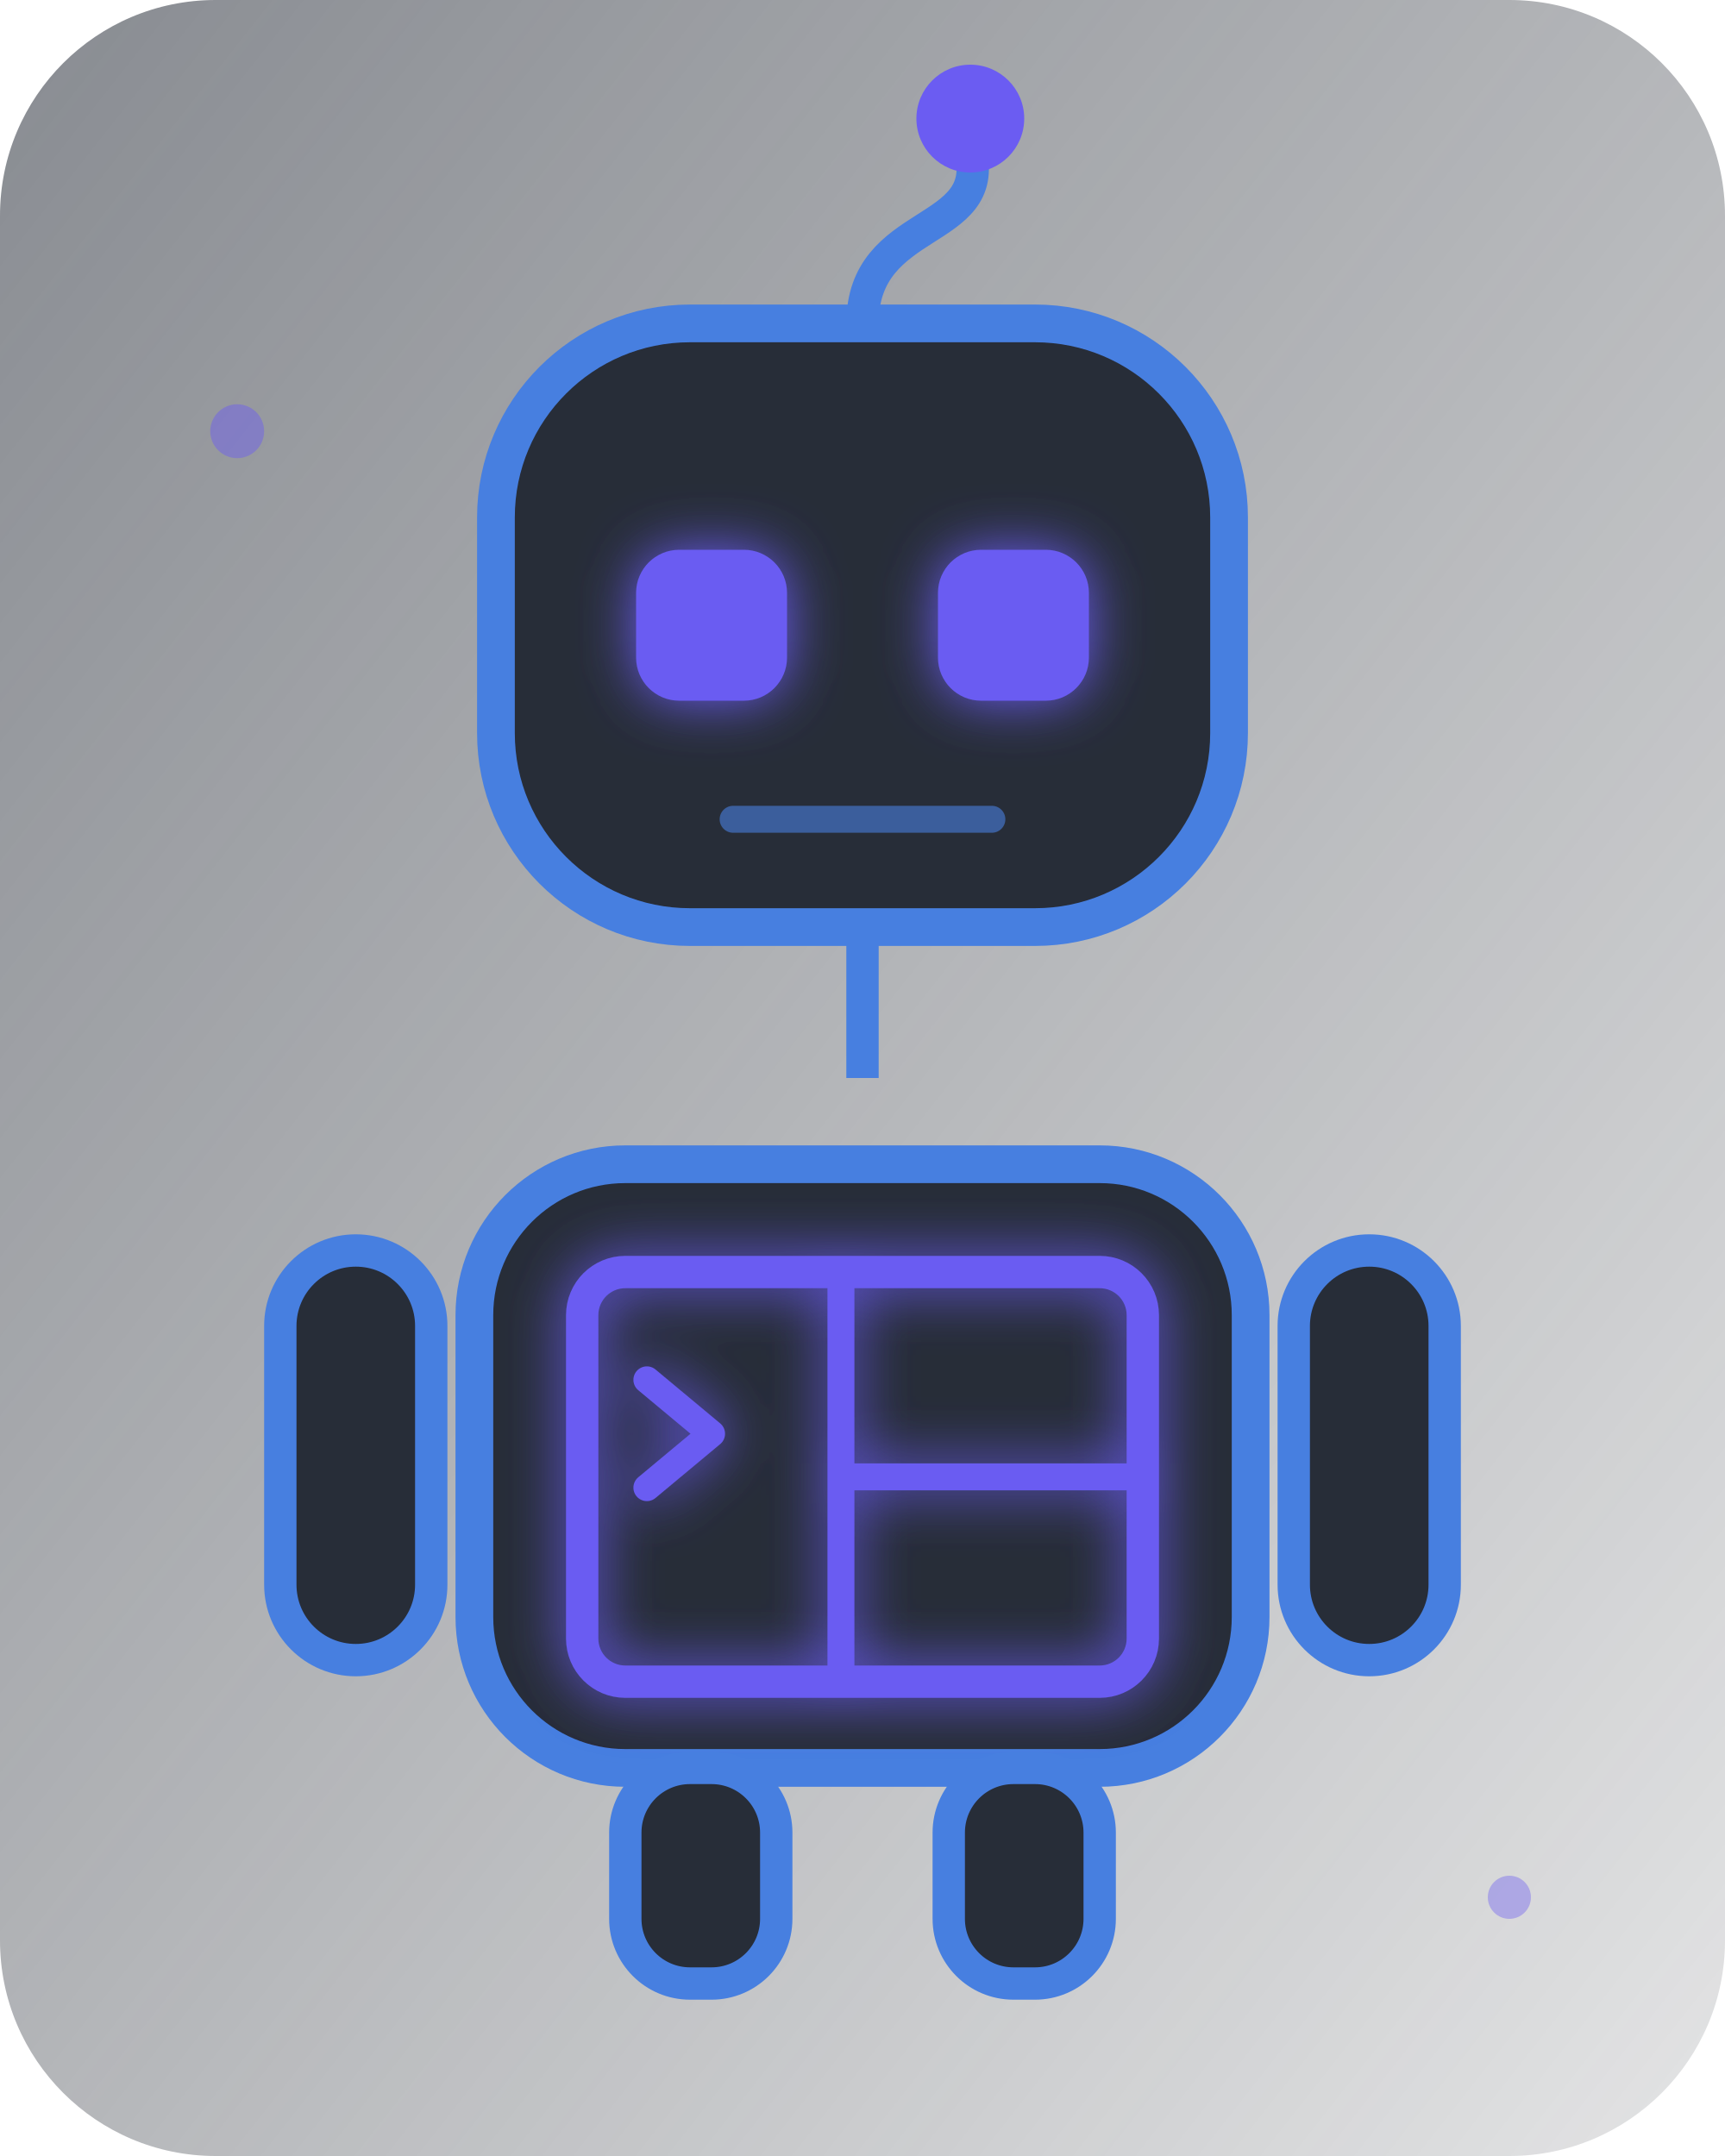
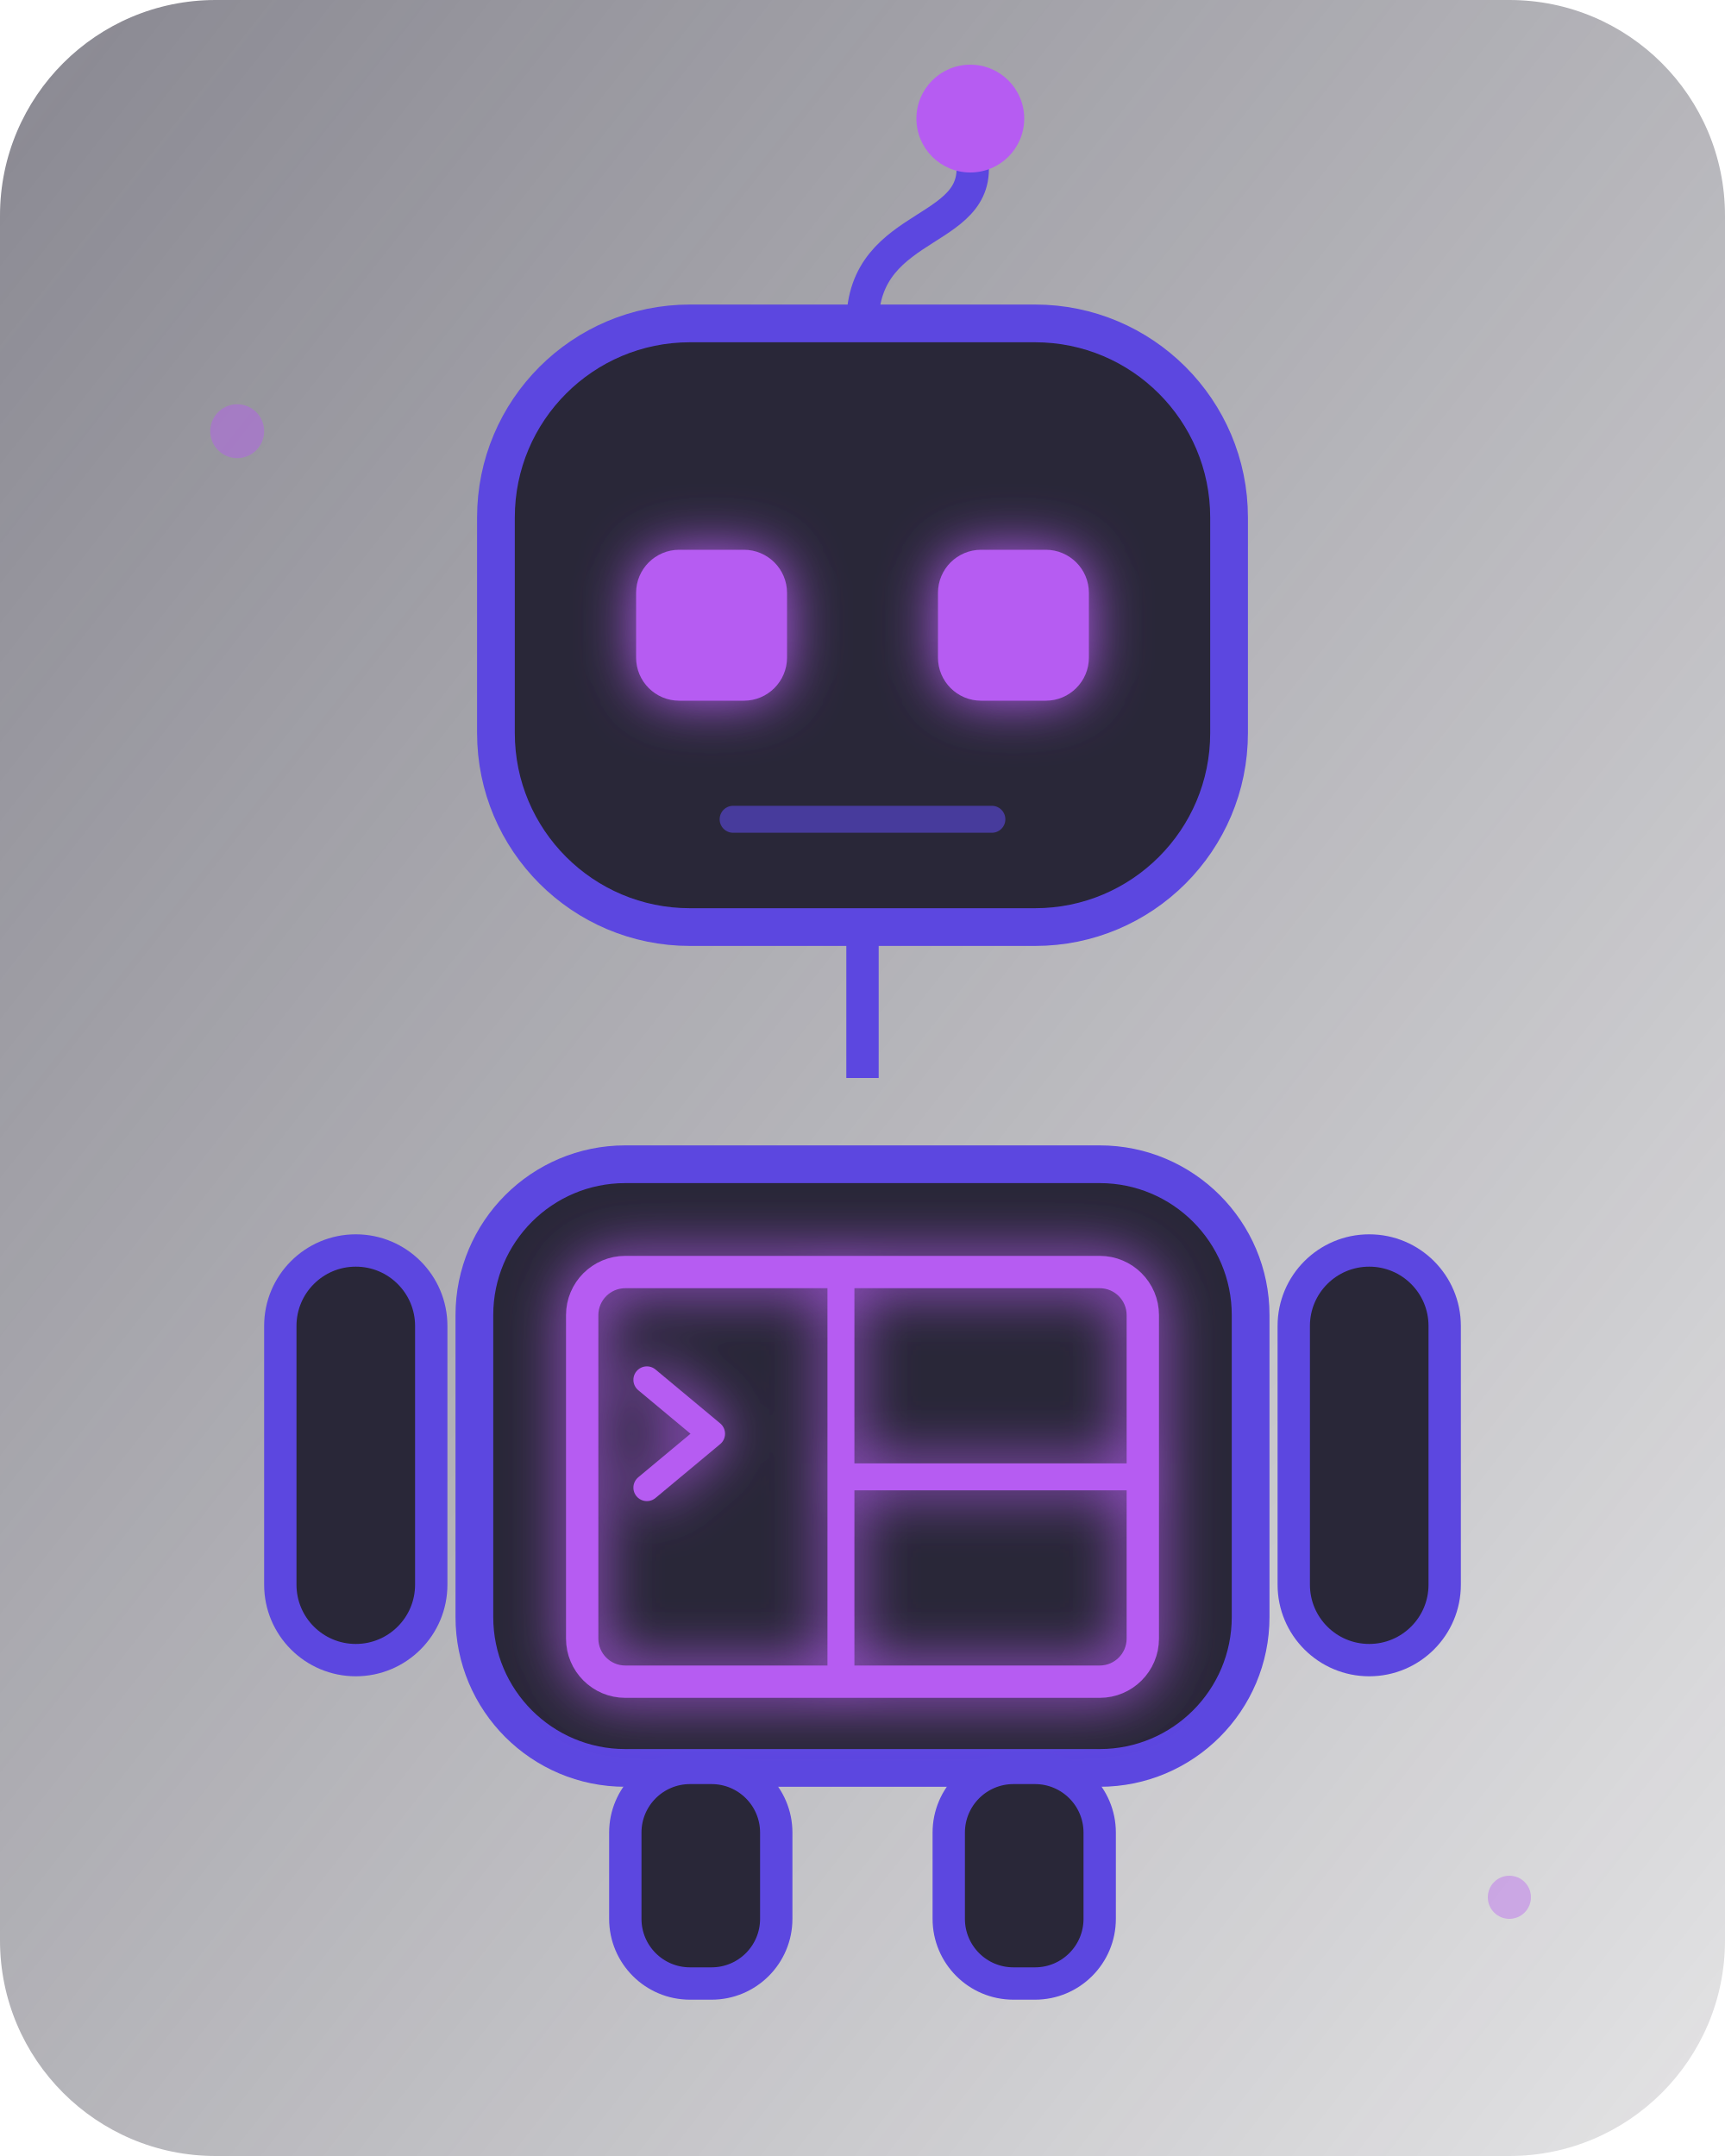
<svg xmlns="http://www.w3.org/2000/svg" viewBox="0 0 160 200" width="160" height="200" role="img" aria-label="Tmux Workspace robot">
  <defs>
    <linearGradient id="bg" x1="0" y1="0" x2="1" y2="1">
-       <stop offset="0%" stop-color="#272d38" stop-opacity="0.55" />
-       <stop offset="100%" stop-color="#191e26" stop-opacity="0.12" />
+       <stop offset="0%" stop-color="#292738" stop-opacity="0.55" />
+       <stop offset="100%" stop-color="#1a1926" stop-opacity="0.12" />
    </linearGradient>
    <filter id="glow" x="-50%" y="-50%" width="200%" height="200%">
      <feGaussianBlur stdDeviation="2.6" result="b" />
      <feMerge>
        <feMergeNode in="b" />
        <feMergeNode in="SourceGraphic" />
      </feMerge>
    </filter>
  </defs>
  <rect width="160" height="200" rx="20" fill="url(#bg)" />
-   <path d="M80 30 C80 20 92 22 90 14" fill="none" stroke="#477fe0" stroke-width="3" stroke-linecap="round" />
-   <circle cx="90" cy="11" r="5" fill="#6b5cf2">
+   <path d="M80 30 C80 20 92 22 90 14" fill="none" stroke="#5c47e0" stroke-width="3" stroke-linecap="round" />
+   <circle cx="90" cy="11" r="5" fill="#b65cf2">
    <animate attributeName="opacity" values="1;0.4;1" dur="2.6s" repeatCount="indefinite" />
  </circle>
-   <rect x="46" y="30" width="68" height="56" rx="18" fill="#272d38" stroke="#477fe0" stroke-width="3.5" />
+   <rect x="46" y="30" width="68" height="56" rx="18" fill="#292738" stroke="#5c47e0" stroke-width="3.5" />
  <g filter="url(#glow)">
-     <rect x="59" y="51" width="14" height="14" rx="4" fill="#6b5cf2" />
-     <rect x="87" y="51" width="14" height="14" rx="4" fill="#6b5cf2">
+     <rect x="59" y="51" width="14" height="14" rx="4" fill="#b65cf2" />
+     <rect x="87" y="51" width="14" height="14" rx="4" fill="#b65cf2">
      <animate attributeName="opacity" values="1;0.35;1" dur="2.4s" repeatCount="indefinite" />
    </rect>
  </g>
-   <path d="M68 76 h24" stroke="#477fe0" stroke-width="2.5" stroke-linecap="round" opacity="0.6" />
-   <path d="M80 86 v14" stroke="#477fe0" stroke-width="3" />
-   <rect x="44" y="108" width="72" height="56" rx="14" fill="#272d38" stroke="#477fe0" stroke-width="3.5" />
+   <path d="M68 76 h24" stroke="#5c47e0" stroke-width="2.5" stroke-linecap="round" opacity="0.6" />
+   <path d="M80 86 v14" stroke="#5c47e0" stroke-width="3" />
+   <rect x="44" y="108" width="72" height="56" rx="14" fill="#292738" stroke="#5c47e0" stroke-width="3.5" />
  <g filter="url(#glow)">
-     <rect x="54" y="118" width="52" height="38" rx="4" fill="none" stroke="#6b5cf2" stroke-width="3" />
-     <path d="M78 118 v38 M78 137 h28" stroke="#6b5cf2" stroke-width="2.5" />
-     <path d="M60 128 l6 5 -6 5" fill="none" stroke="#6b5cf2" stroke-width="2.5" stroke-linecap="round" stroke-linejoin="round" />
+     <rect x="54" y="118" width="52" height="38" rx="4" fill="none" stroke="#b65cf2" stroke-width="3" />
+     <path d="M78 118 v38 M78 137 h28" stroke="#b65cf2" stroke-width="2.5" />
+     <path d="M60 128 l6 5 -6 5" fill="none" stroke="#b65cf2" stroke-width="2.5" stroke-linecap="round" stroke-linejoin="round" />
  </g>
-   <rect x="26" y="116" width="14" height="38" rx="7" fill="#272d38" stroke="#477fe0" stroke-width="3" />
-   <rect x="120" y="116" width="14" height="38" rx="7" fill="#272d38" stroke="#477fe0" stroke-width="3" />
-   <rect x="58" y="164" width="14" height="20" rx="6" fill="#272d38" stroke="#477fe0" stroke-width="3" />
-   <rect x="88" y="164" width="14" height="20" rx="6" fill="#272d38" stroke="#477fe0" stroke-width="3" />
-   <circle cx="22" cy="40" r="2.5" fill="#6b5cf2" opacity="0.45">
+   <rect x="26" y="116" width="14" height="38" rx="7" fill="#292738" stroke="#5c47e0" stroke-width="3" />
+   <rect x="120" y="116" width="14" height="38" rx="7" fill="#292738" stroke="#5c47e0" stroke-width="3" />
+   <rect x="58" y="164" width="14" height="20" rx="6" fill="#292738" stroke="#5c47e0" stroke-width="3" />
+   <rect x="88" y="164" width="14" height="20" rx="6" fill="#292738" stroke="#5c47e0" stroke-width="3" />
+   <circle cx="22" cy="40" r="2.5" fill="#b65cf2" opacity="0.45">
    <animate attributeName="opacity" values="0.45;0.1;0.45" dur="3.6s" repeatCount="indefinite" />
  </circle>
-   <circle cx="140" cy="176" r="2" fill="#6b5cf2" opacity="0.4" />
+   <circle cx="140" cy="176" r="2" fill="#b65cf2" opacity="0.4" />
</svg>
